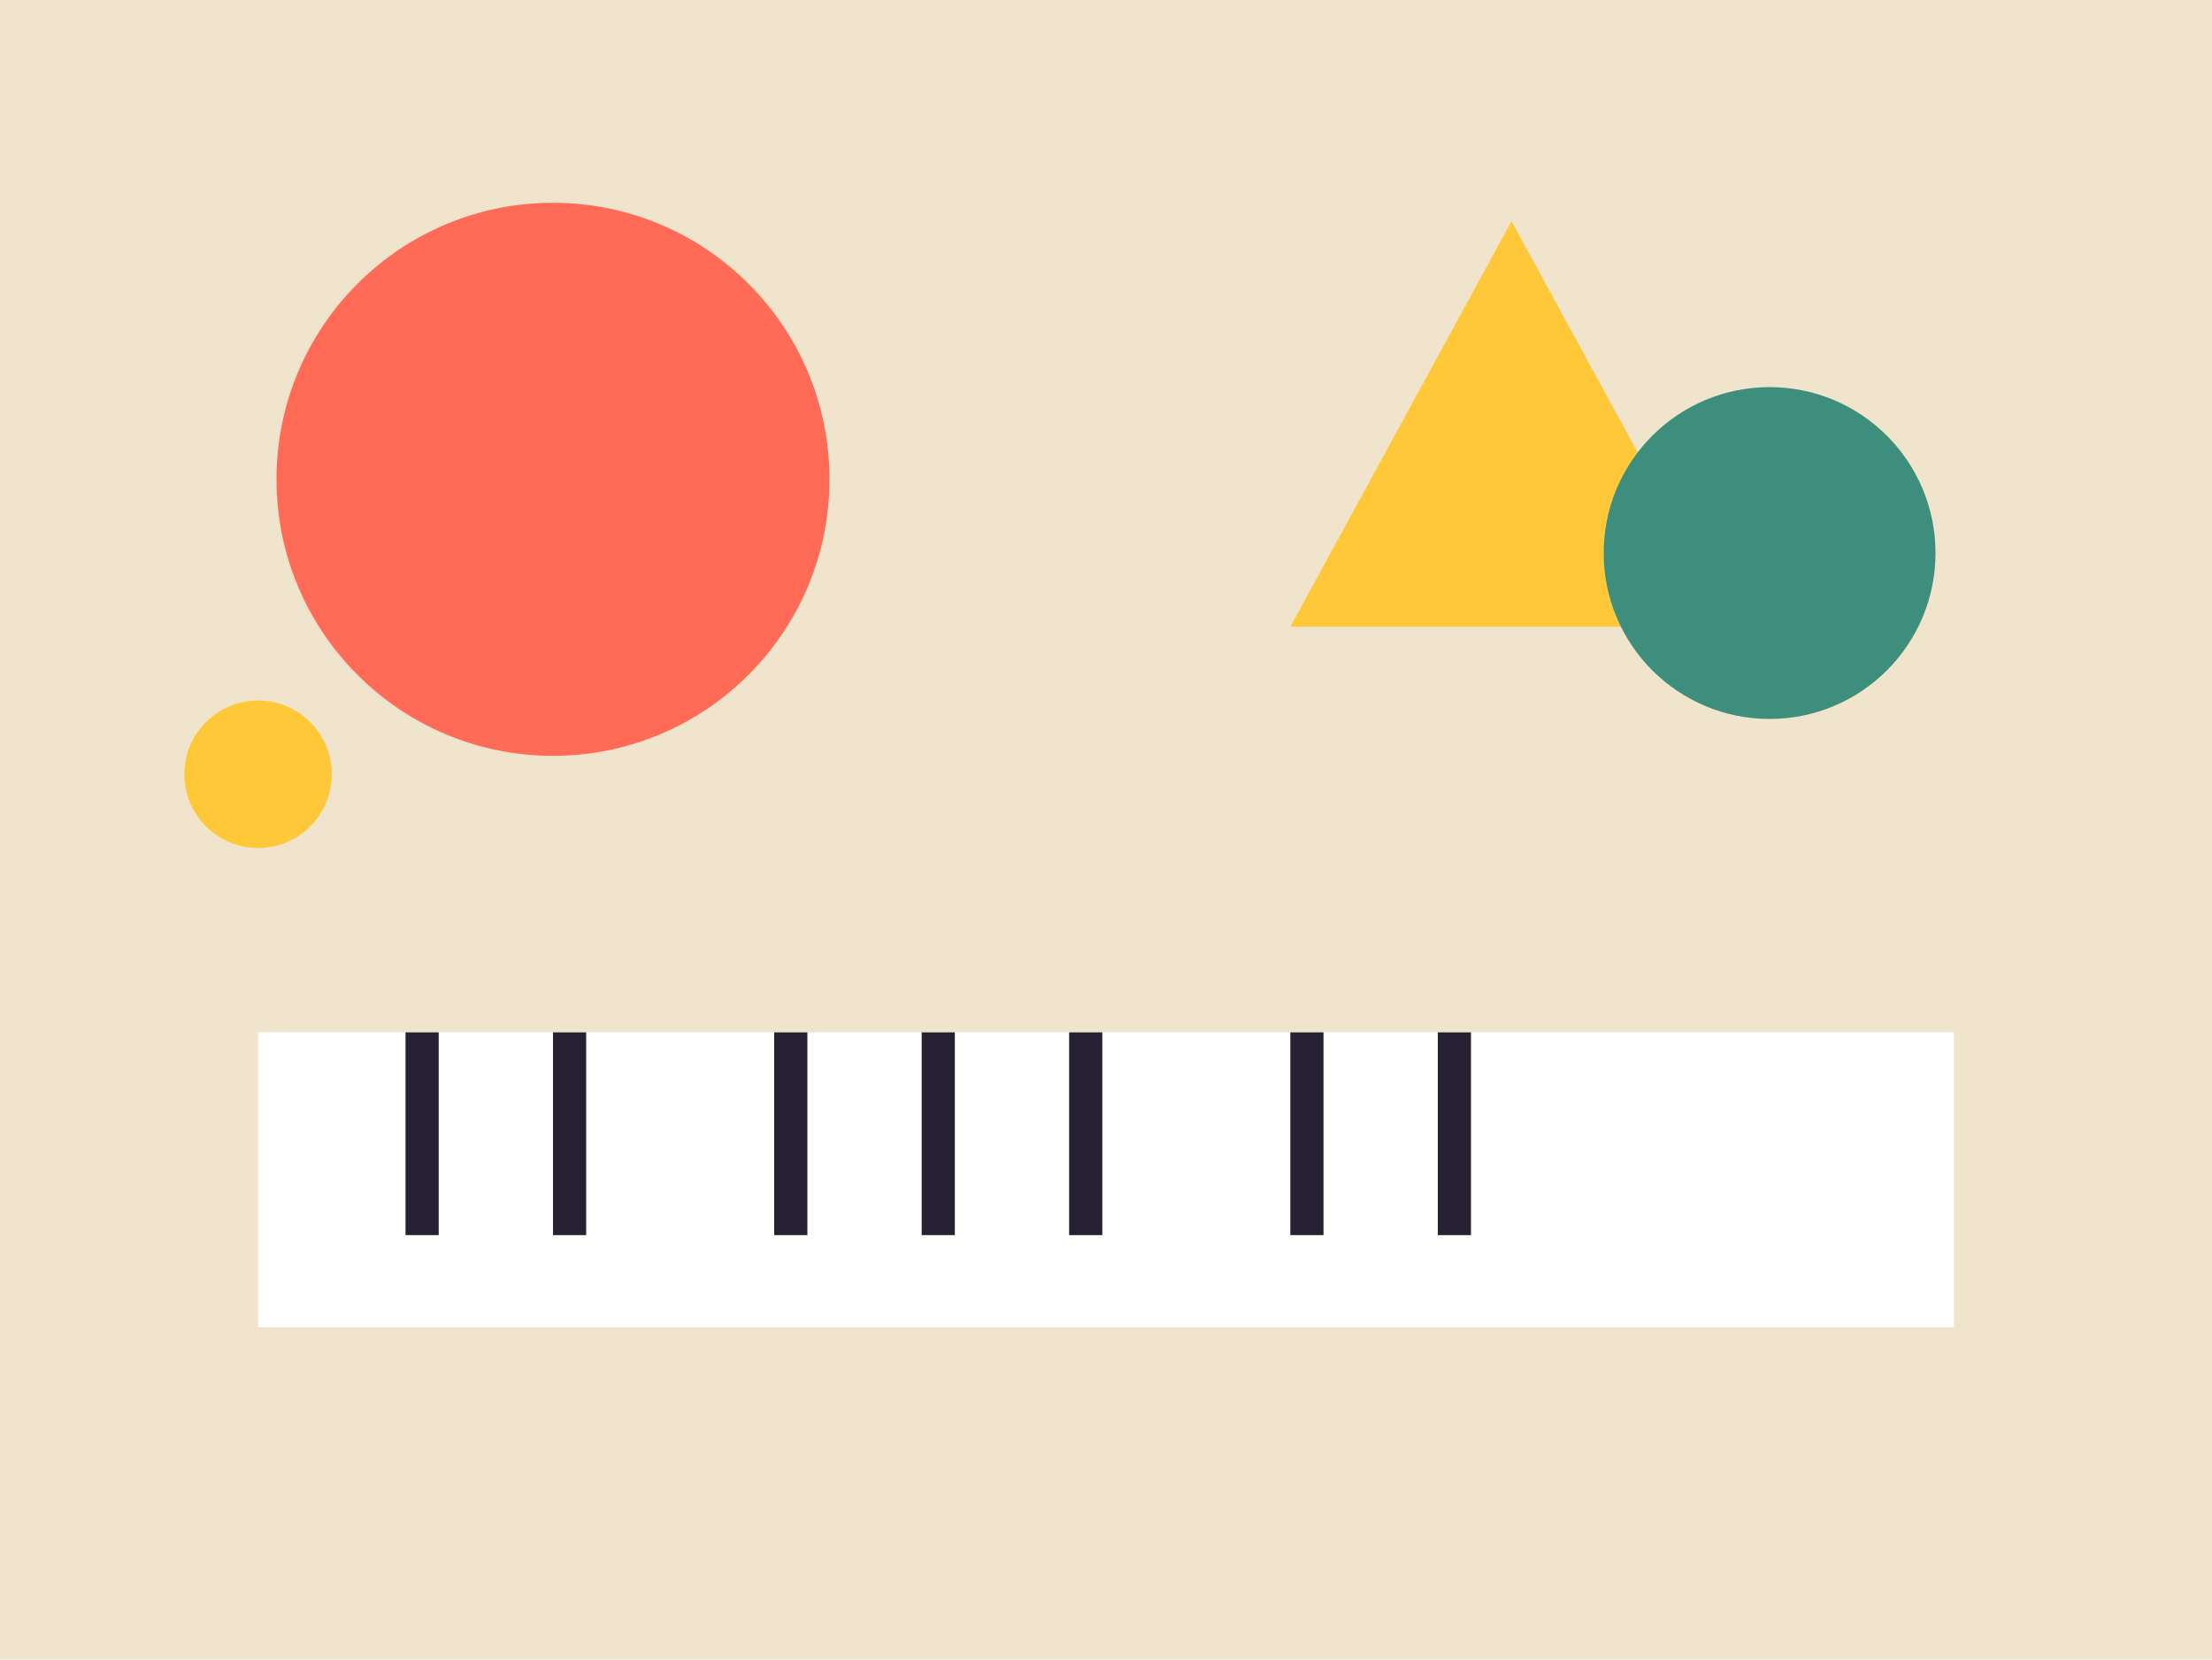
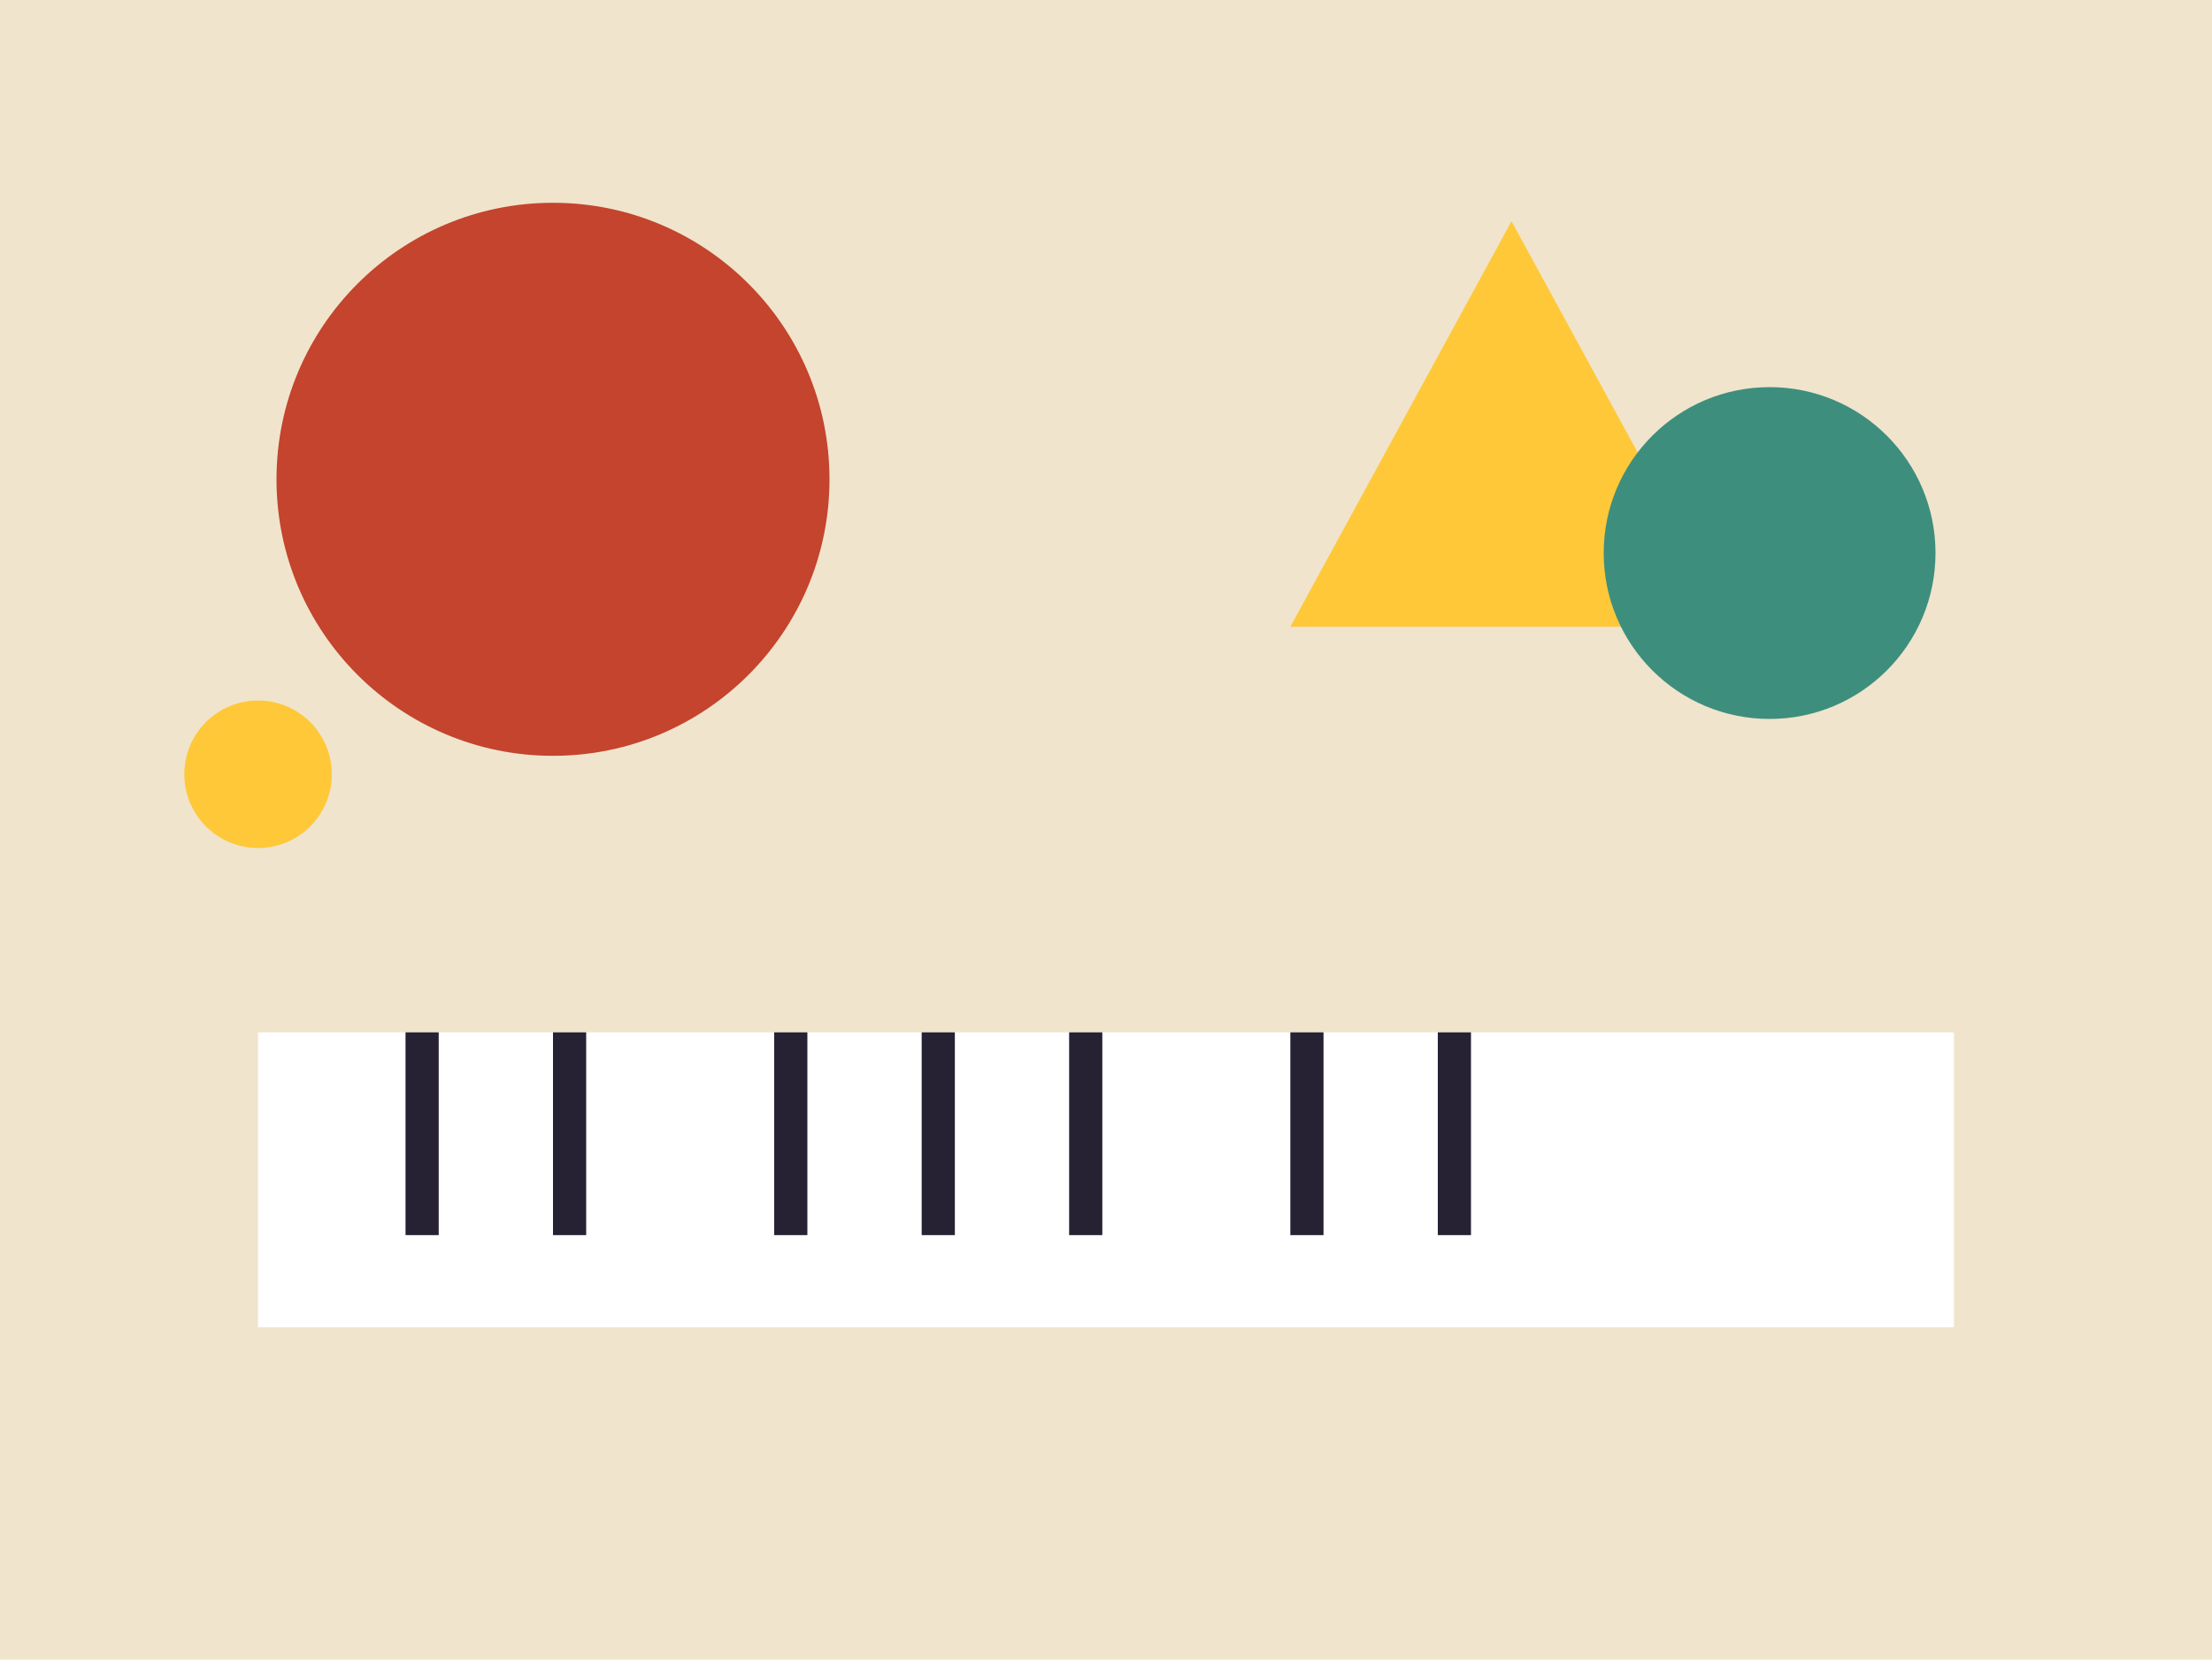
<svg xmlns="http://www.w3.org/2000/svg" width="1200" height="900" viewBox="0 0 1200 900" role="img" aria-label="Verspieltes Marktplatz-Placeholder: Übungsraum-Andeutung mit Bonbon-Formen">
  <rect x="0" y="0" width="1200" height="900" fill="#F0E4CC" />
  <rect x="140" y="560" width="920" height="160" fill="#FFFFFF" />
  <rect x="220" y="560" width="18" height="110" fill="#262133" />
  <rect x="300" y="560" width="18" height="110" fill="#262133" />
  <rect x="420" y="560" width="18" height="110" fill="#262133" />
  <rect x="500" y="560" width="18" height="110" fill="#262133" />
  <rect x="580" y="560" width="18" height="110" fill="#262133" />
  <rect x="700" y="560" width="18" height="110" fill="#262133" />
  <rect x="780" y="560" width="18" height="110" fill="#262133" />
-   <circle cx="300" cy="260" r="150" fill="#FF6B57" />
+   <circle cx="300" cy="260" r="150" fill="#C4442E" />
  <polygon points="820,120 940,340 700,340" fill="#FFC838" />
  <circle cx="960" cy="300" r="90" fill="#3E8E7E" />
  <circle cx="140" cy="420" r="40" fill="#FFC838" />
</svg>
